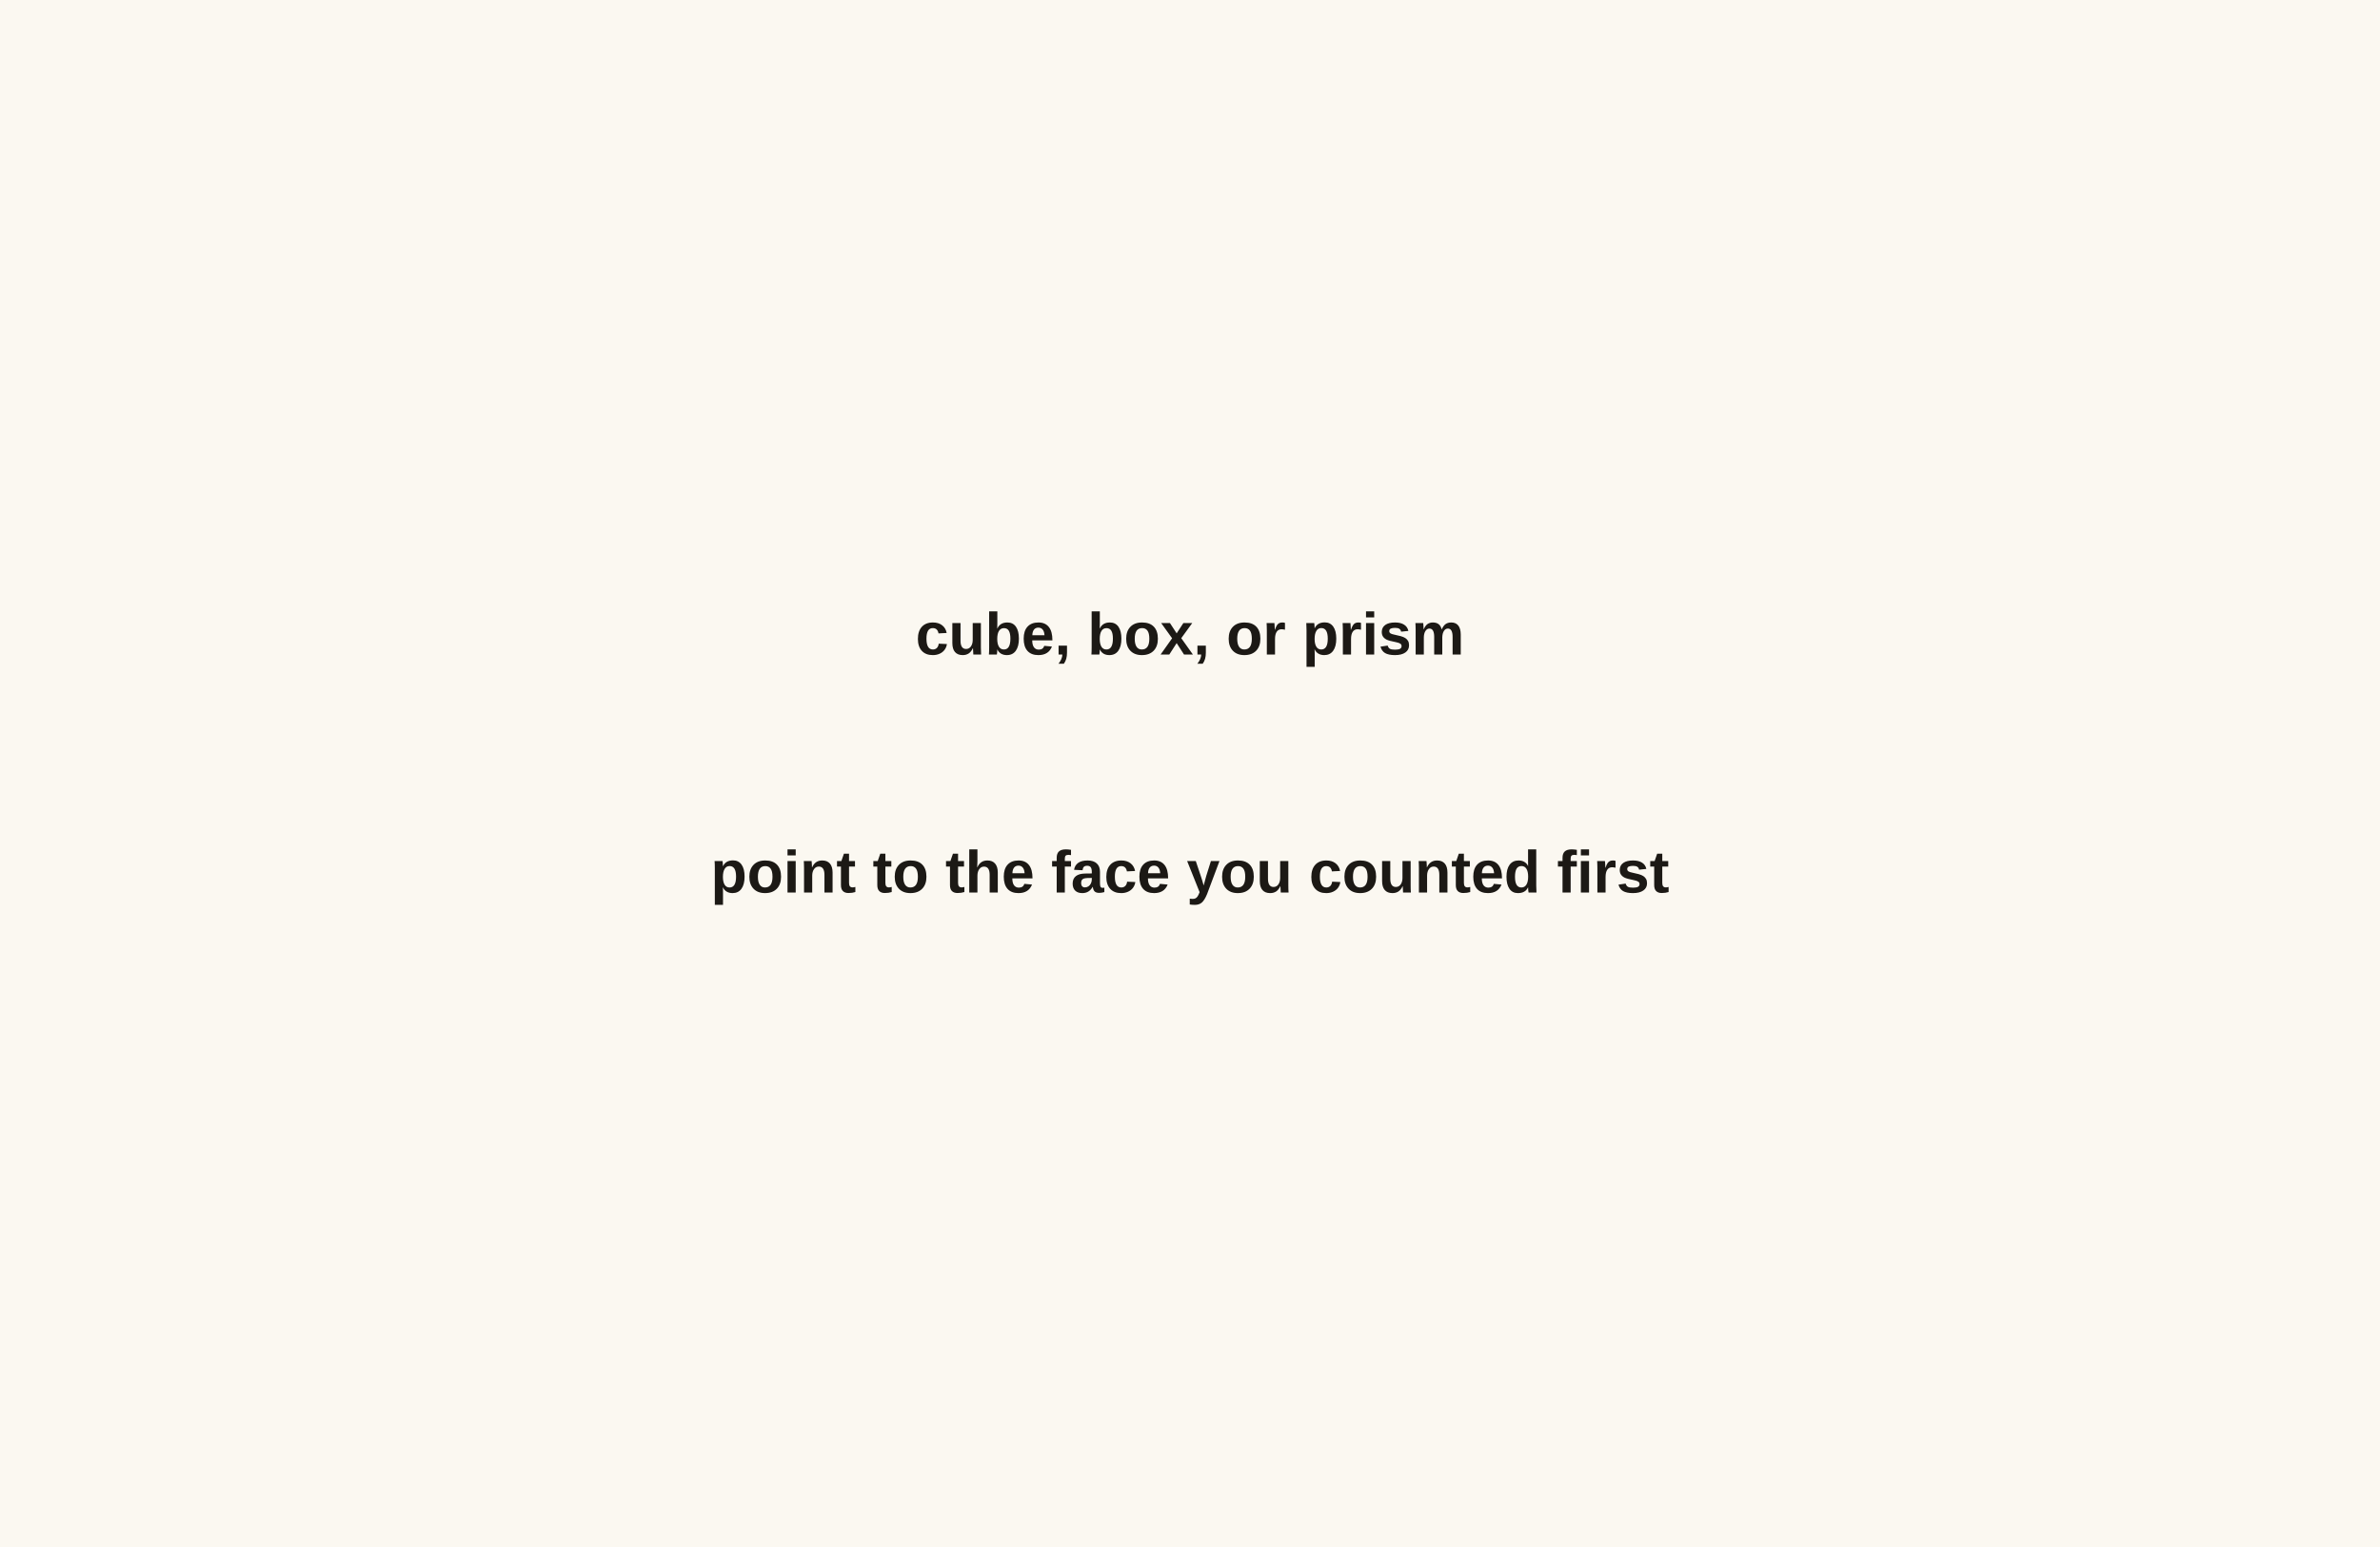
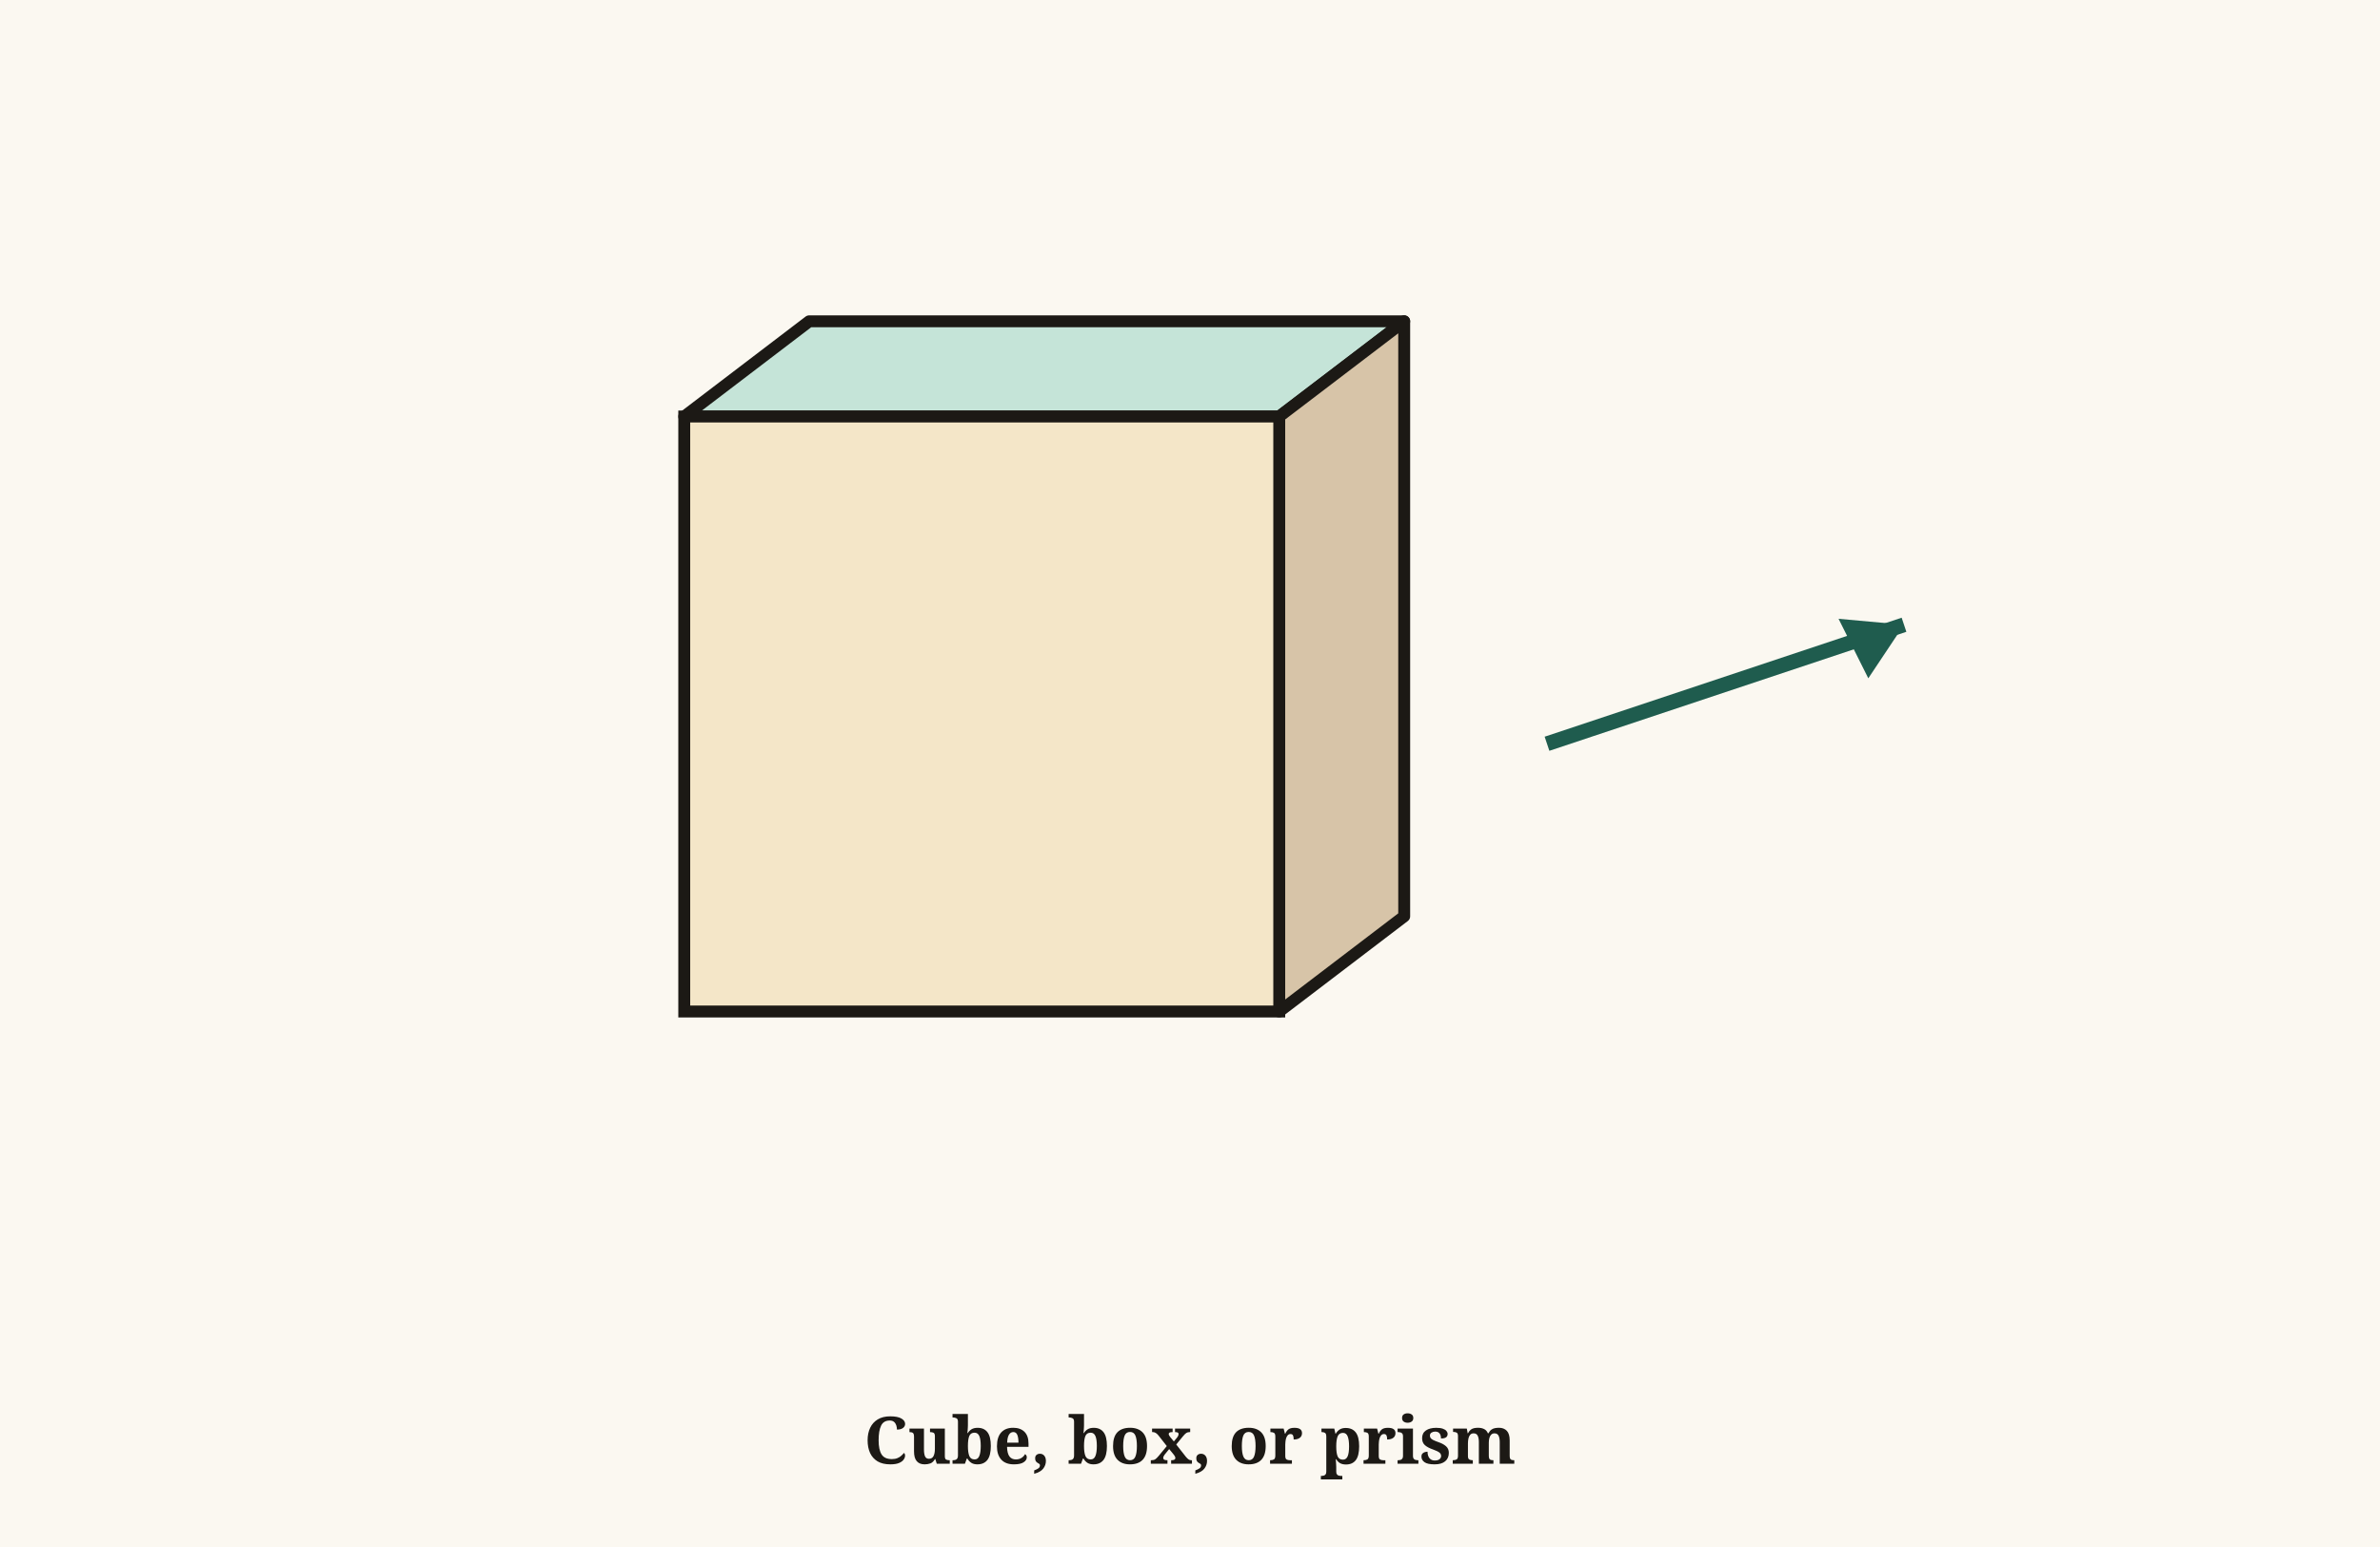
<svg xmlns="http://www.w3.org/2000/svg" width="800" height="520" viewBox="0 0 800 520" role="img">
  <rect width="800" height="520" fill="#fbf8f1" />
-   <defs>
-     <marker id="arr" viewBox="0 0 10 10" refX="9" refY="5" markerWidth="9" markerHeight="9" orient="auto">
-       <path d="M 0 0 L 10 5 L 0 10 z" fill="#1f5c4e" />
-     </marker>
-   </defs>
-   <text x="400" y="220" text-anchor="middle" font-size="20" font-family="Arial, Helvetica, sans-serif" font-weight="700" fill="#1c1915">cube, box, or prism</text>
-   <text x="400" y="300" text-anchor="middle" font-size="20" font-family="Arial, Helvetica, sans-serif" font-weight="700" fill="#1c1915">point to the face you counted first</text>
+   <polygon points="230,140 272,108 472,108 430,140" fill="#c5e4d8" stroke="#1c1915" stroke-width="4" stroke-linejoin="round" />
+   <polygon points="430,140 472,108 472,308 430,340" fill="#d7c4a8" stroke="#1c1915" stroke-width="4" stroke-linejoin="round" />
+   <rect x="230" y="140" width="200" height="200" fill="#f4e6c8" stroke="#1c1915" stroke-width="4" />
+   <line x1="520" y1="250" x2="640" y2="210" stroke="#1f5c4e" stroke-width="5" />
+   <polygon points="640,210 618,208 628,228" fill="#1f5c4e" stroke="#1f5c4e" stroke-width="0" stroke-linejoin="round" />
+   <text x="400" y="492" text-anchor="middle" font-size="22" font-family="Georgia, serif" font-weight="700" fill="#1c1915">Cube, box, or prism</text>
</svg>
